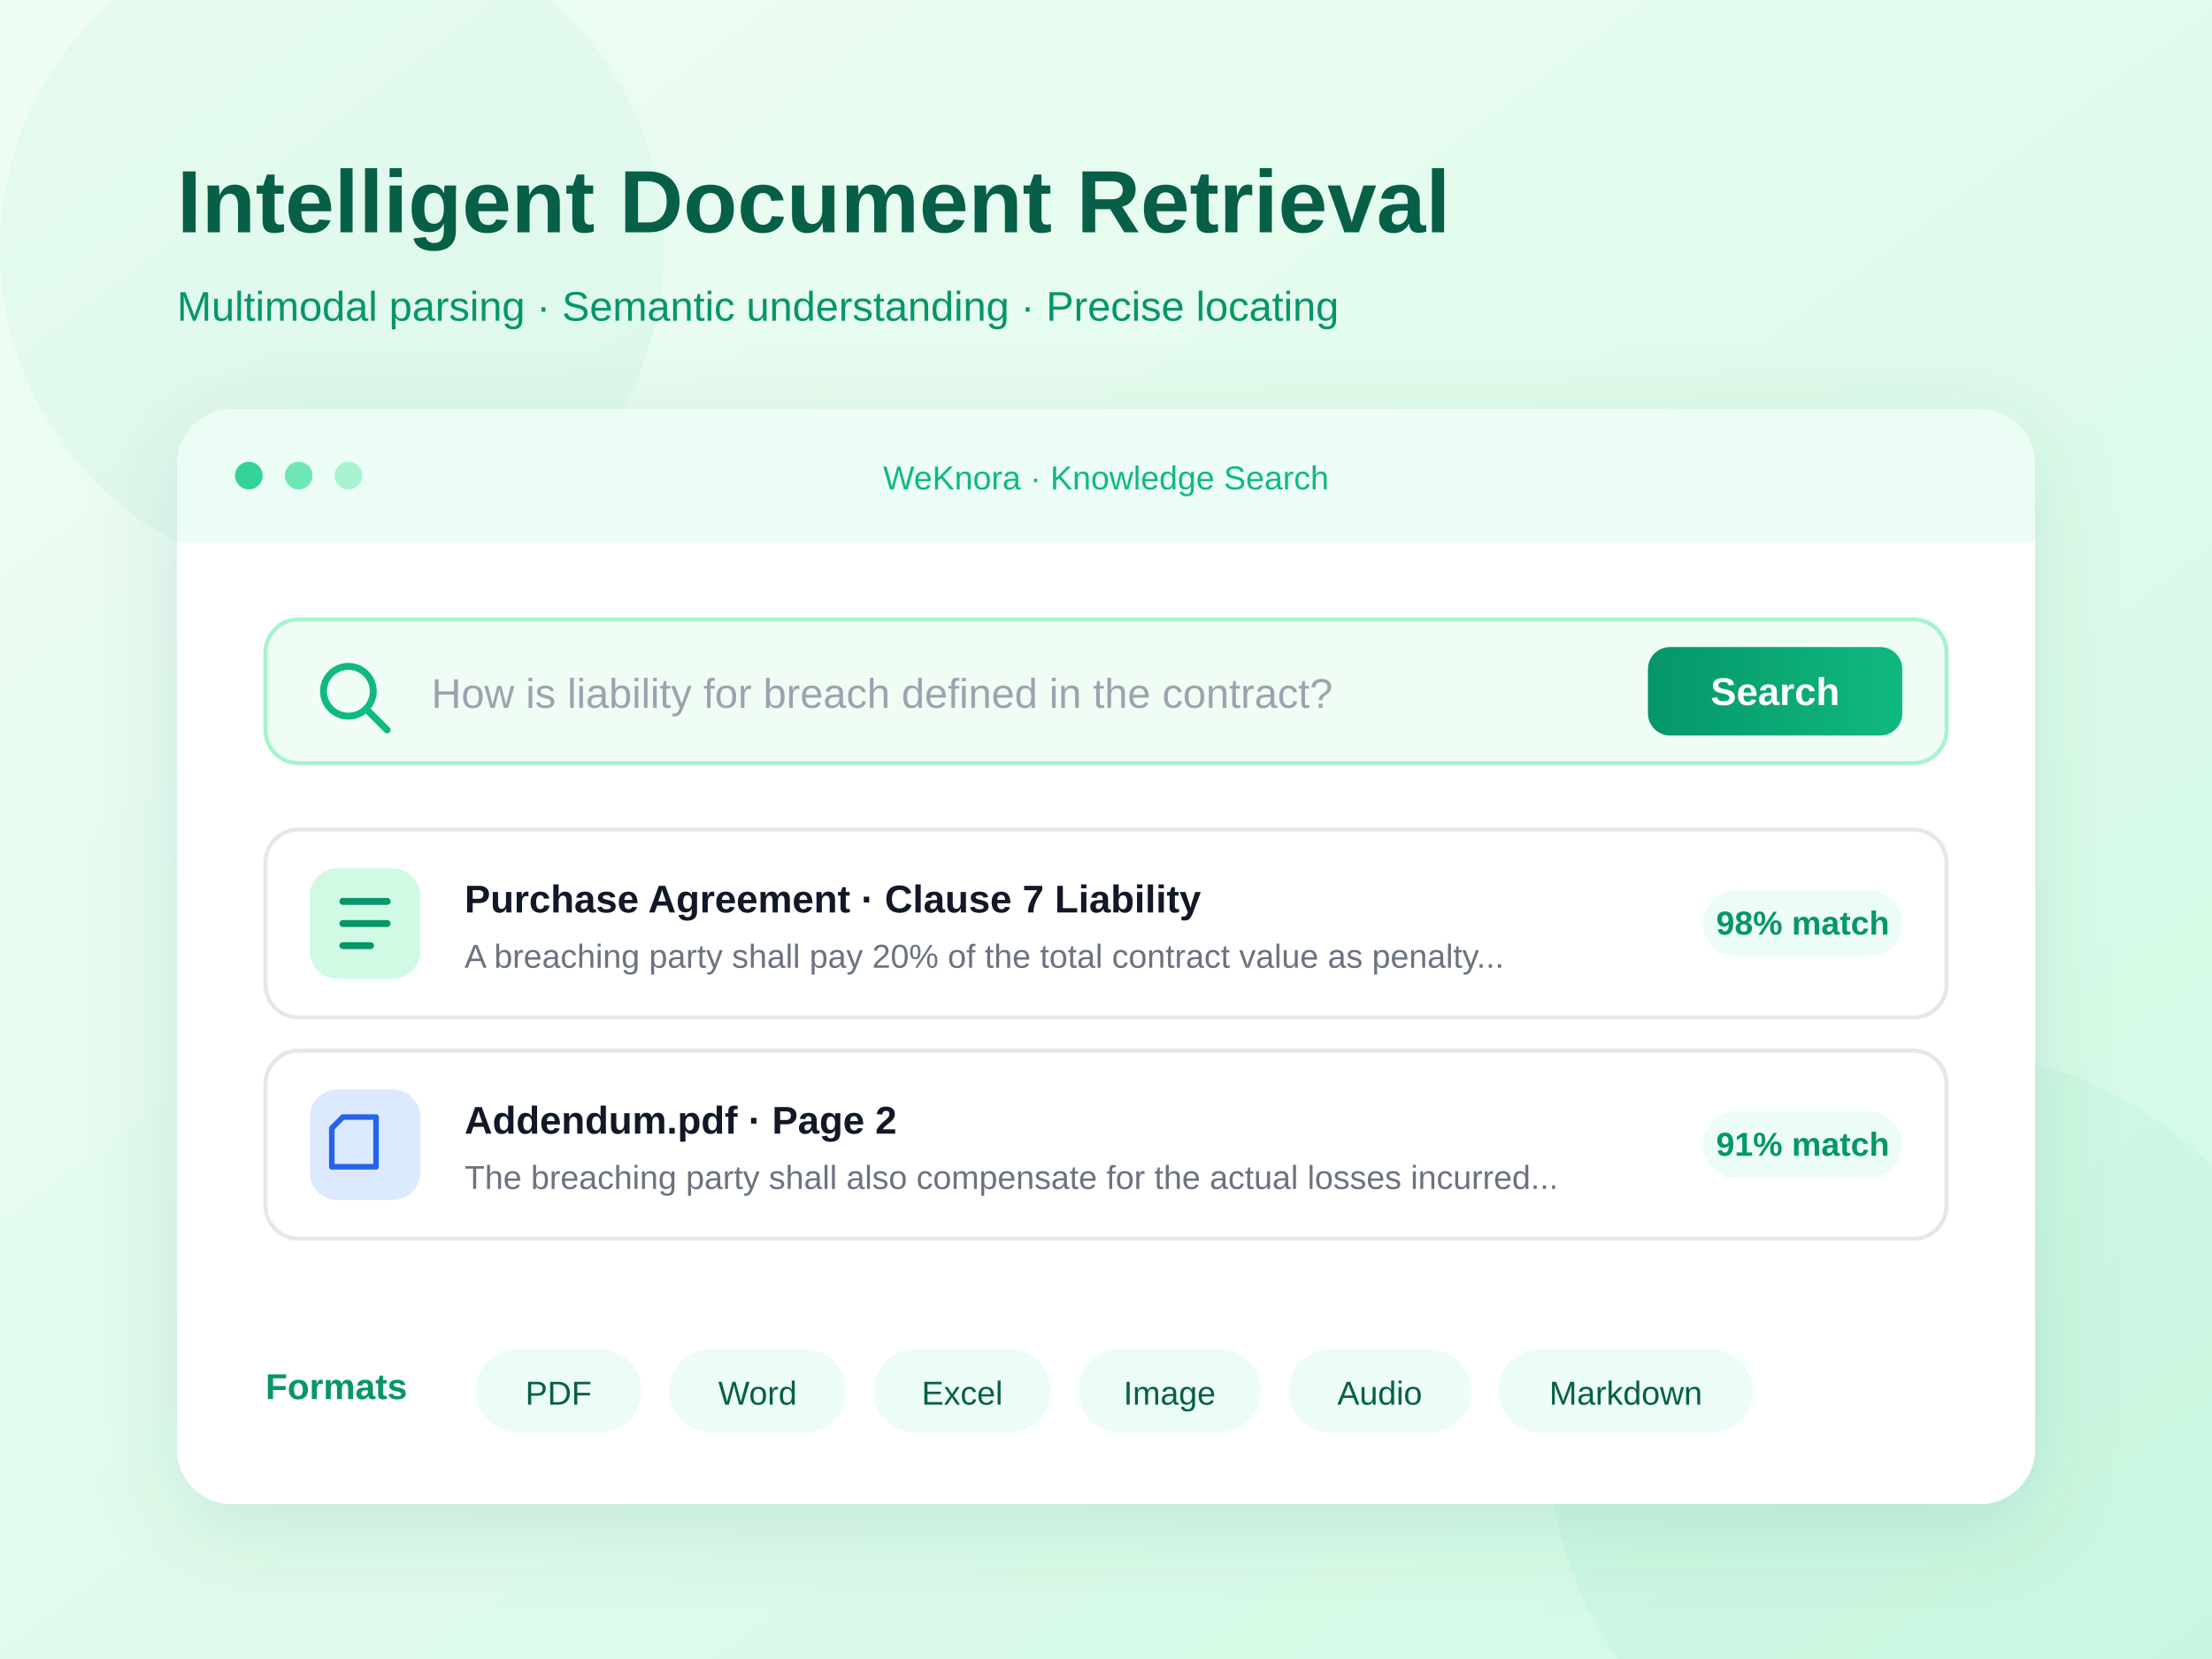
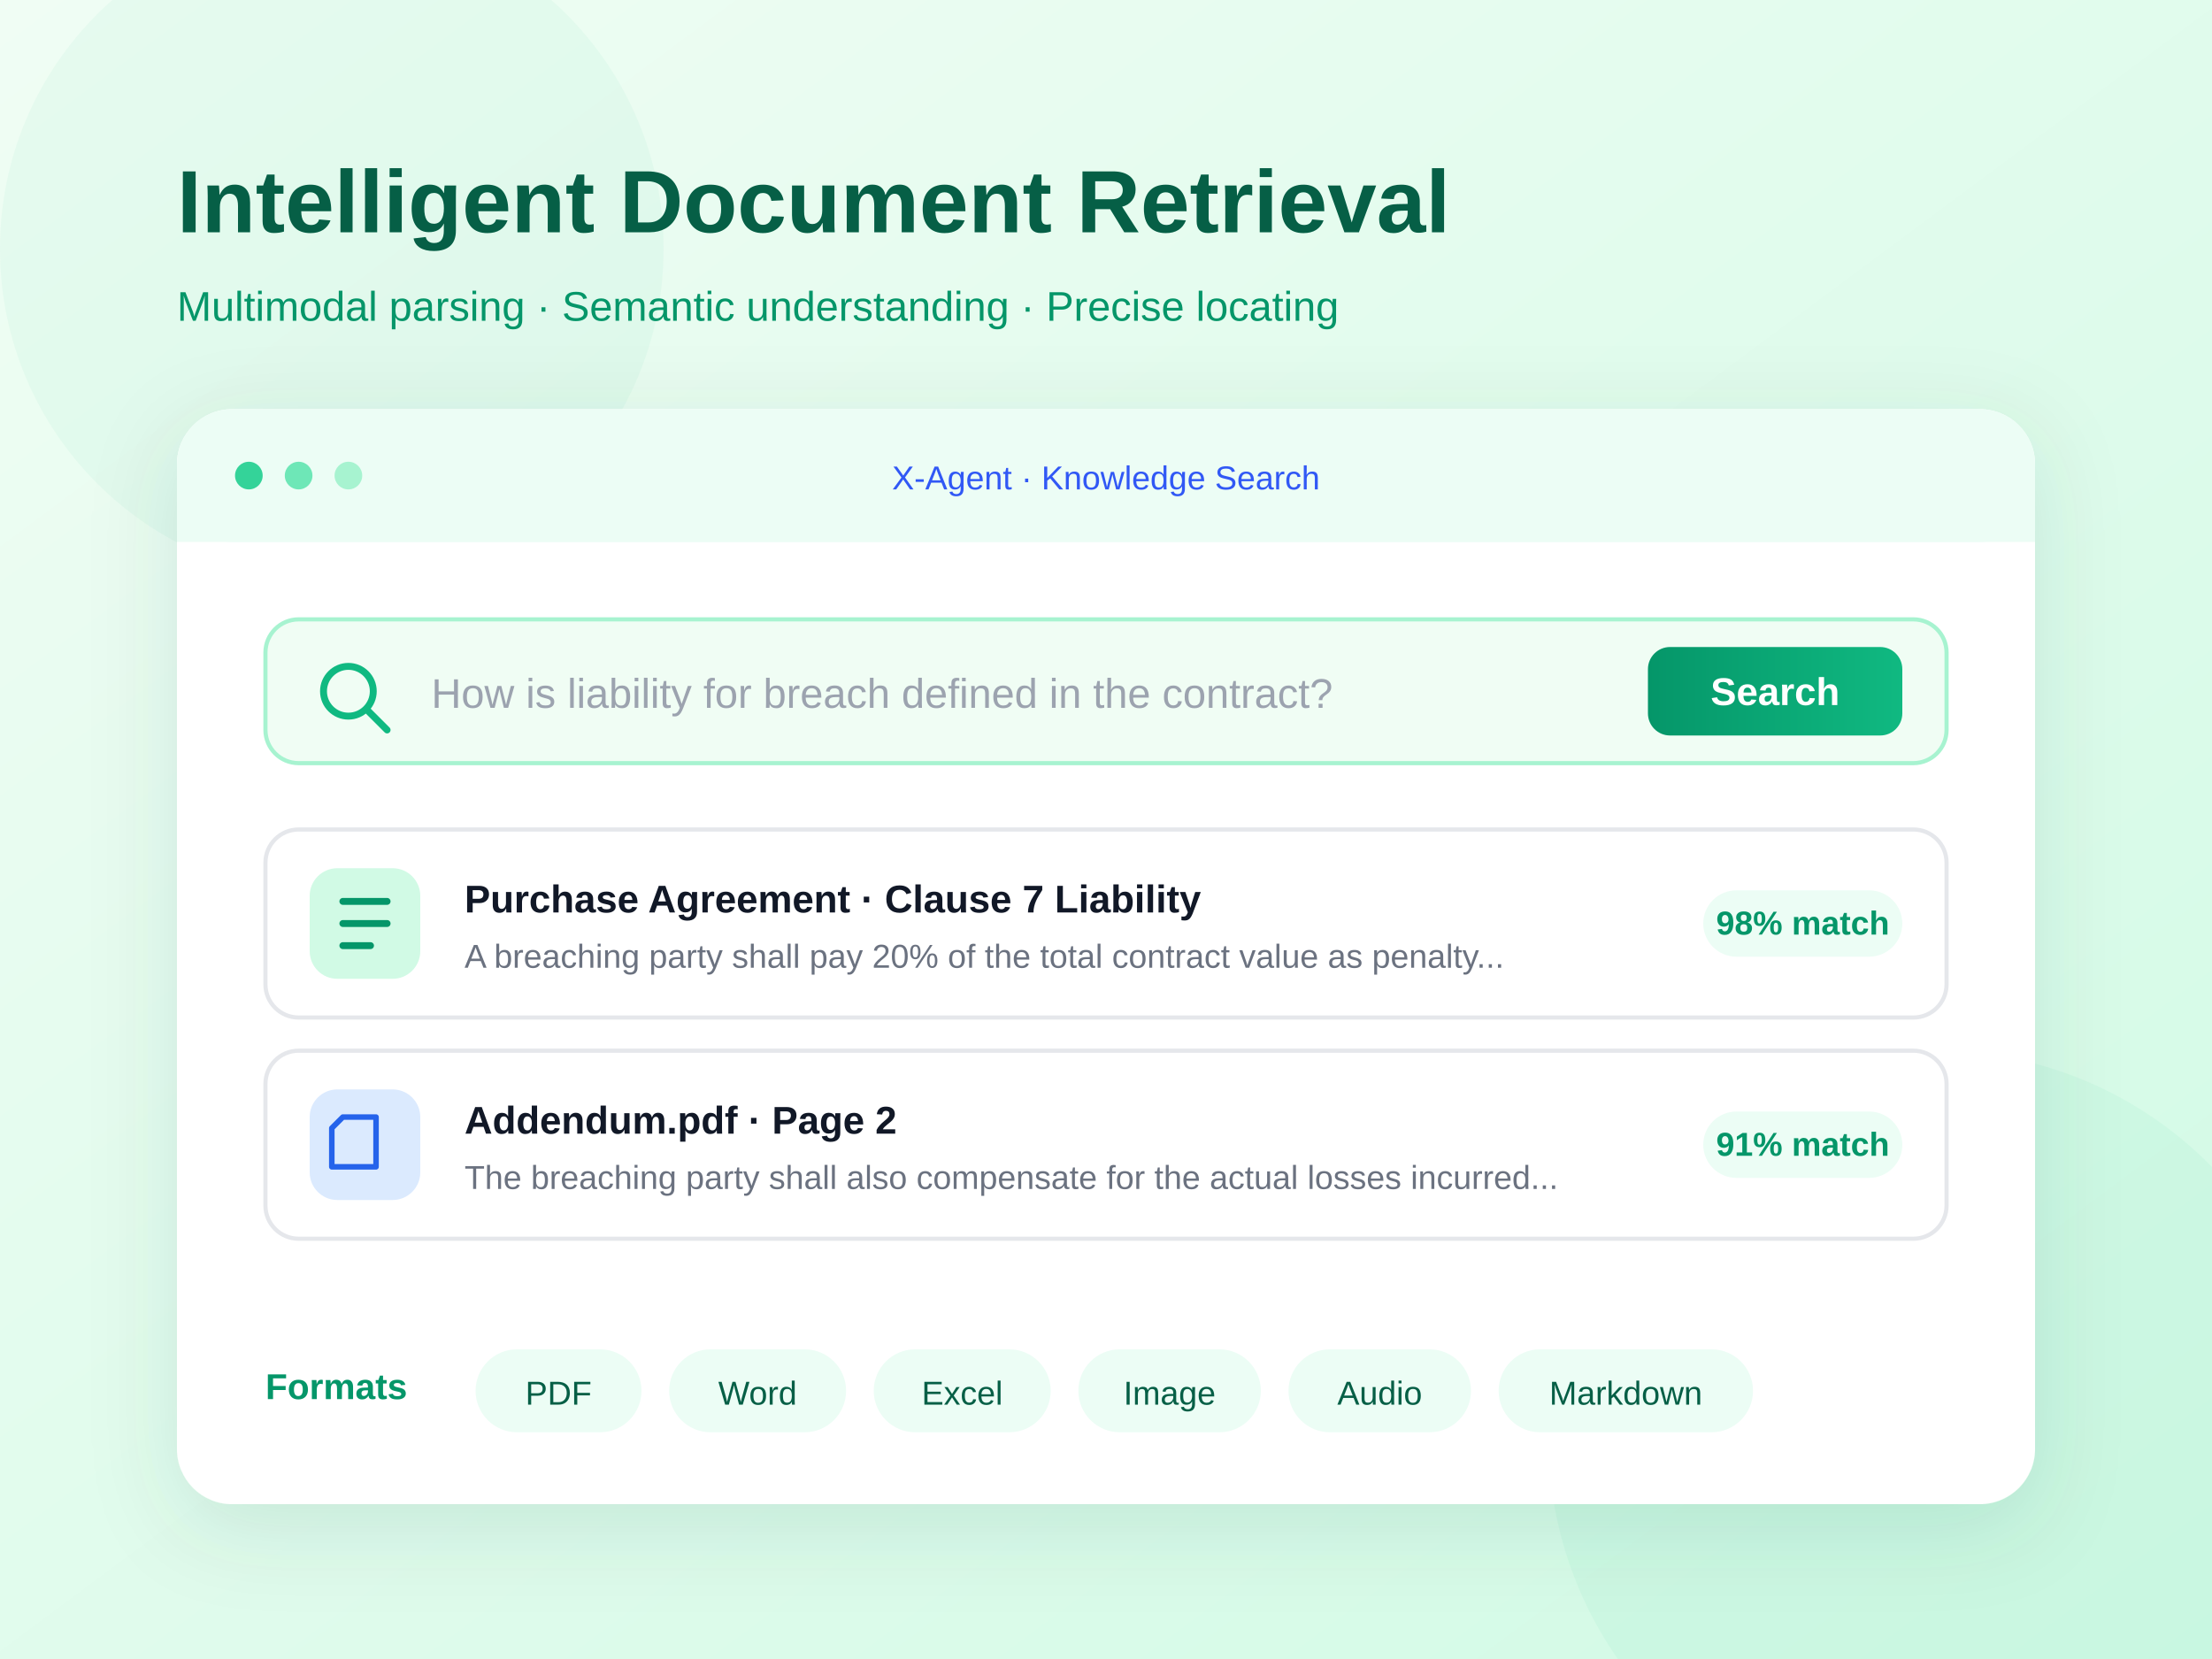
<svg xmlns="http://www.w3.org/2000/svg" viewBox="0 0 800 600">
  <defs>
    <linearGradient id="bg1" x1="0%" y1="0%" x2="100%" y2="100%">
      <stop offset="0%" stop-color="#F0FDF4" />
      <stop offset="100%" stop-color="#D1FAE5" />
    </linearGradient>
    <linearGradient id="brand1" x1="0%" y1="0%" x2="100%" y2="0%">
      <stop offset="0%" stop-color="#059669" />
      <stop offset="100%" stop-color="#10B981" />
    </linearGradient>
    <filter id="soft1" x="-20%" y="-20%" width="140%" height="140%">
      <feDropShadow dx="0" dy="8" stdDeviation="16" flood-color="#065F46" flood-opacity="0.12" />
    </filter>
  </defs>
  <rect width="800" height="600" fill="url(#bg1)" />
  <circle cx="120" cy="90" r="120" fill="#10B981" opacity="0.05" />
  <circle cx="700" cy="520" r="140" fill="#34D399" opacity="0.06" />
  <text x="64" y="84" font-family="Arial, sans-serif" font-size="32" font-weight="700" fill="#065F46">Intelligent Document Retrieval</text>
  <text x="64" y="116" font-family="Arial, sans-serif" font-size="15" fill="#059669">Multimodal parsing · Semantic understanding · Precise locating</text>
  <g filter="url(#soft1)">
    <rect x="64" y="148" width="672" height="396" rx="20" fill="#FFFFFF" />
  </g>
  <rect x="64" y="148" width="672" height="48" rx="20" fill="#ECFDF5" />
  <rect x="64" y="176" width="672" height="20" fill="#ECFDF5" />
  <circle cx="90" cy="172" r="5" fill="#34D399" />
  <circle cx="108" cy="172" r="5" fill="#6EE7B7" />
  <circle cx="126" cy="172" r="5" fill="#A7F3D0" />
-   <text x="400" y="177" font-family="Arial, sans-serif" font-size="12" fill="#10B981" text-anchor="middle">WeKnora · Knowledge Search</text>
+   <text x="400" y="177" font-family="Arial, sans-serif" font-size="12" fill="#3158F5" text-anchor="middle">X-Agent · Knowledge Search</text>
  <g transform="translate(96, 224)">
    <rect width="608" height="52" rx="12" fill="#F0FDF4" stroke="#A7F3D0" stroke-width="1.5" />
    <circle cx="30" cy="26" r="9" fill="none" stroke="#10B981" stroke-width="2.5" />
    <line x1="37" y1="33" x2="44" y2="40" stroke="#10B981" stroke-width="2.5" stroke-linecap="round" />
    <text x="60" y="32" font-family="Arial, sans-serif" font-size="15" fill="#9CA3AF">How is liability for breach defined in the contract?</text>
    <rect x="500" y="10" width="92" height="32" rx="8" fill="url(#brand1)" />
    <text x="546" y="31" font-family="Arial, sans-serif" font-size="14" font-weight="600" fill="#FFFFFF" text-anchor="middle">Search</text>
  </g>
  <g transform="translate(96, 300)">
    <rect width="608" height="68" rx="12" fill="#FFFFFF" stroke="#E5E7EB" stroke-width="1.5" />
    <rect x="16" y="14" width="40" height="40" rx="10" fill="#D1FAE5" />
    <path d="M28 26 H44 M28 34 H44 M28 42 H38" stroke="#059669" stroke-width="2.5" stroke-linecap="round" />
    <text x="72" y="30" font-family="Arial, sans-serif" font-size="14" font-weight="600" fill="#111827">Purchase Agreement · Clause 7 Liability</text>
    <text x="72" y="50" font-family="Arial, sans-serif" font-size="12" fill="#6B7280">A breaching party shall pay 20% of the total contract value as penalty...</text>
    <rect x="520" y="22" width="72" height="24" rx="12" fill="#ECFDF5" />
    <text x="556" y="38" font-family="Arial, sans-serif" font-size="12" font-weight="600" fill="#059669" text-anchor="middle">98% match</text>
  </g>
  <g transform="translate(96, 380)">
    <rect width="608" height="68" rx="12" fill="#FFFFFF" stroke="#E5E7EB" stroke-width="1.5" />
    <rect x="16" y="14" width="40" height="40" rx="10" fill="#DBEAFE" />
    <path d="M28 24 h12 v18 h-16 v-14 z" fill="none" stroke="#2563EB" stroke-width="2" stroke-linejoin="round" />
    <text x="72" y="30" font-family="Arial, sans-serif" font-size="14" font-weight="600" fill="#111827">Addendum.pdf · Page 2</text>
    <text x="72" y="50" font-family="Arial, sans-serif" font-size="12" fill="#6B7280">The breaching party shall also compensate for the actual losses incurred...</text>
    <rect x="520" y="22" width="72" height="24" rx="12" fill="#ECFDF5" />
    <text x="556" y="38" font-family="Arial, sans-serif" font-size="12" font-weight="600" fill="#059669" text-anchor="middle">91% match</text>
  </g>
  <g transform="translate(96, 472)">
    <text x="0" y="34" font-family="Arial, sans-serif" font-size="13" font-weight="600" fill="#059669">Formats</text>
    <g font-family="Arial, sans-serif" font-size="12" fill="#065F46" text-anchor="middle">
      <rect x="76" y="16" width="60" height="30" rx="15" fill="#ECFDF5" />
      <text x="106" y="36">PDF</text>
      <rect x="146" y="16" width="64" height="30" rx="15" fill="#ECFDF5" />
      <text x="178" y="36">Word</text>
      <rect x="220" y="16" width="64" height="30" rx="15" fill="#ECFDF5" />
      <text x="252" y="36">Excel</text>
      <rect x="294" y="16" width="66" height="30" rx="15" fill="#ECFDF5" />
      <text x="327" y="36">Image</text>
      <rect x="370" y="16" width="66" height="30" rx="15" fill="#ECFDF5" />
      <text x="403" y="36">Audio</text>
      <rect x="446" y="16" width="92" height="30" rx="15" fill="#ECFDF5" />
      <text x="492" y="36">Markdown</text>
    </g>
  </g>
</svg>
